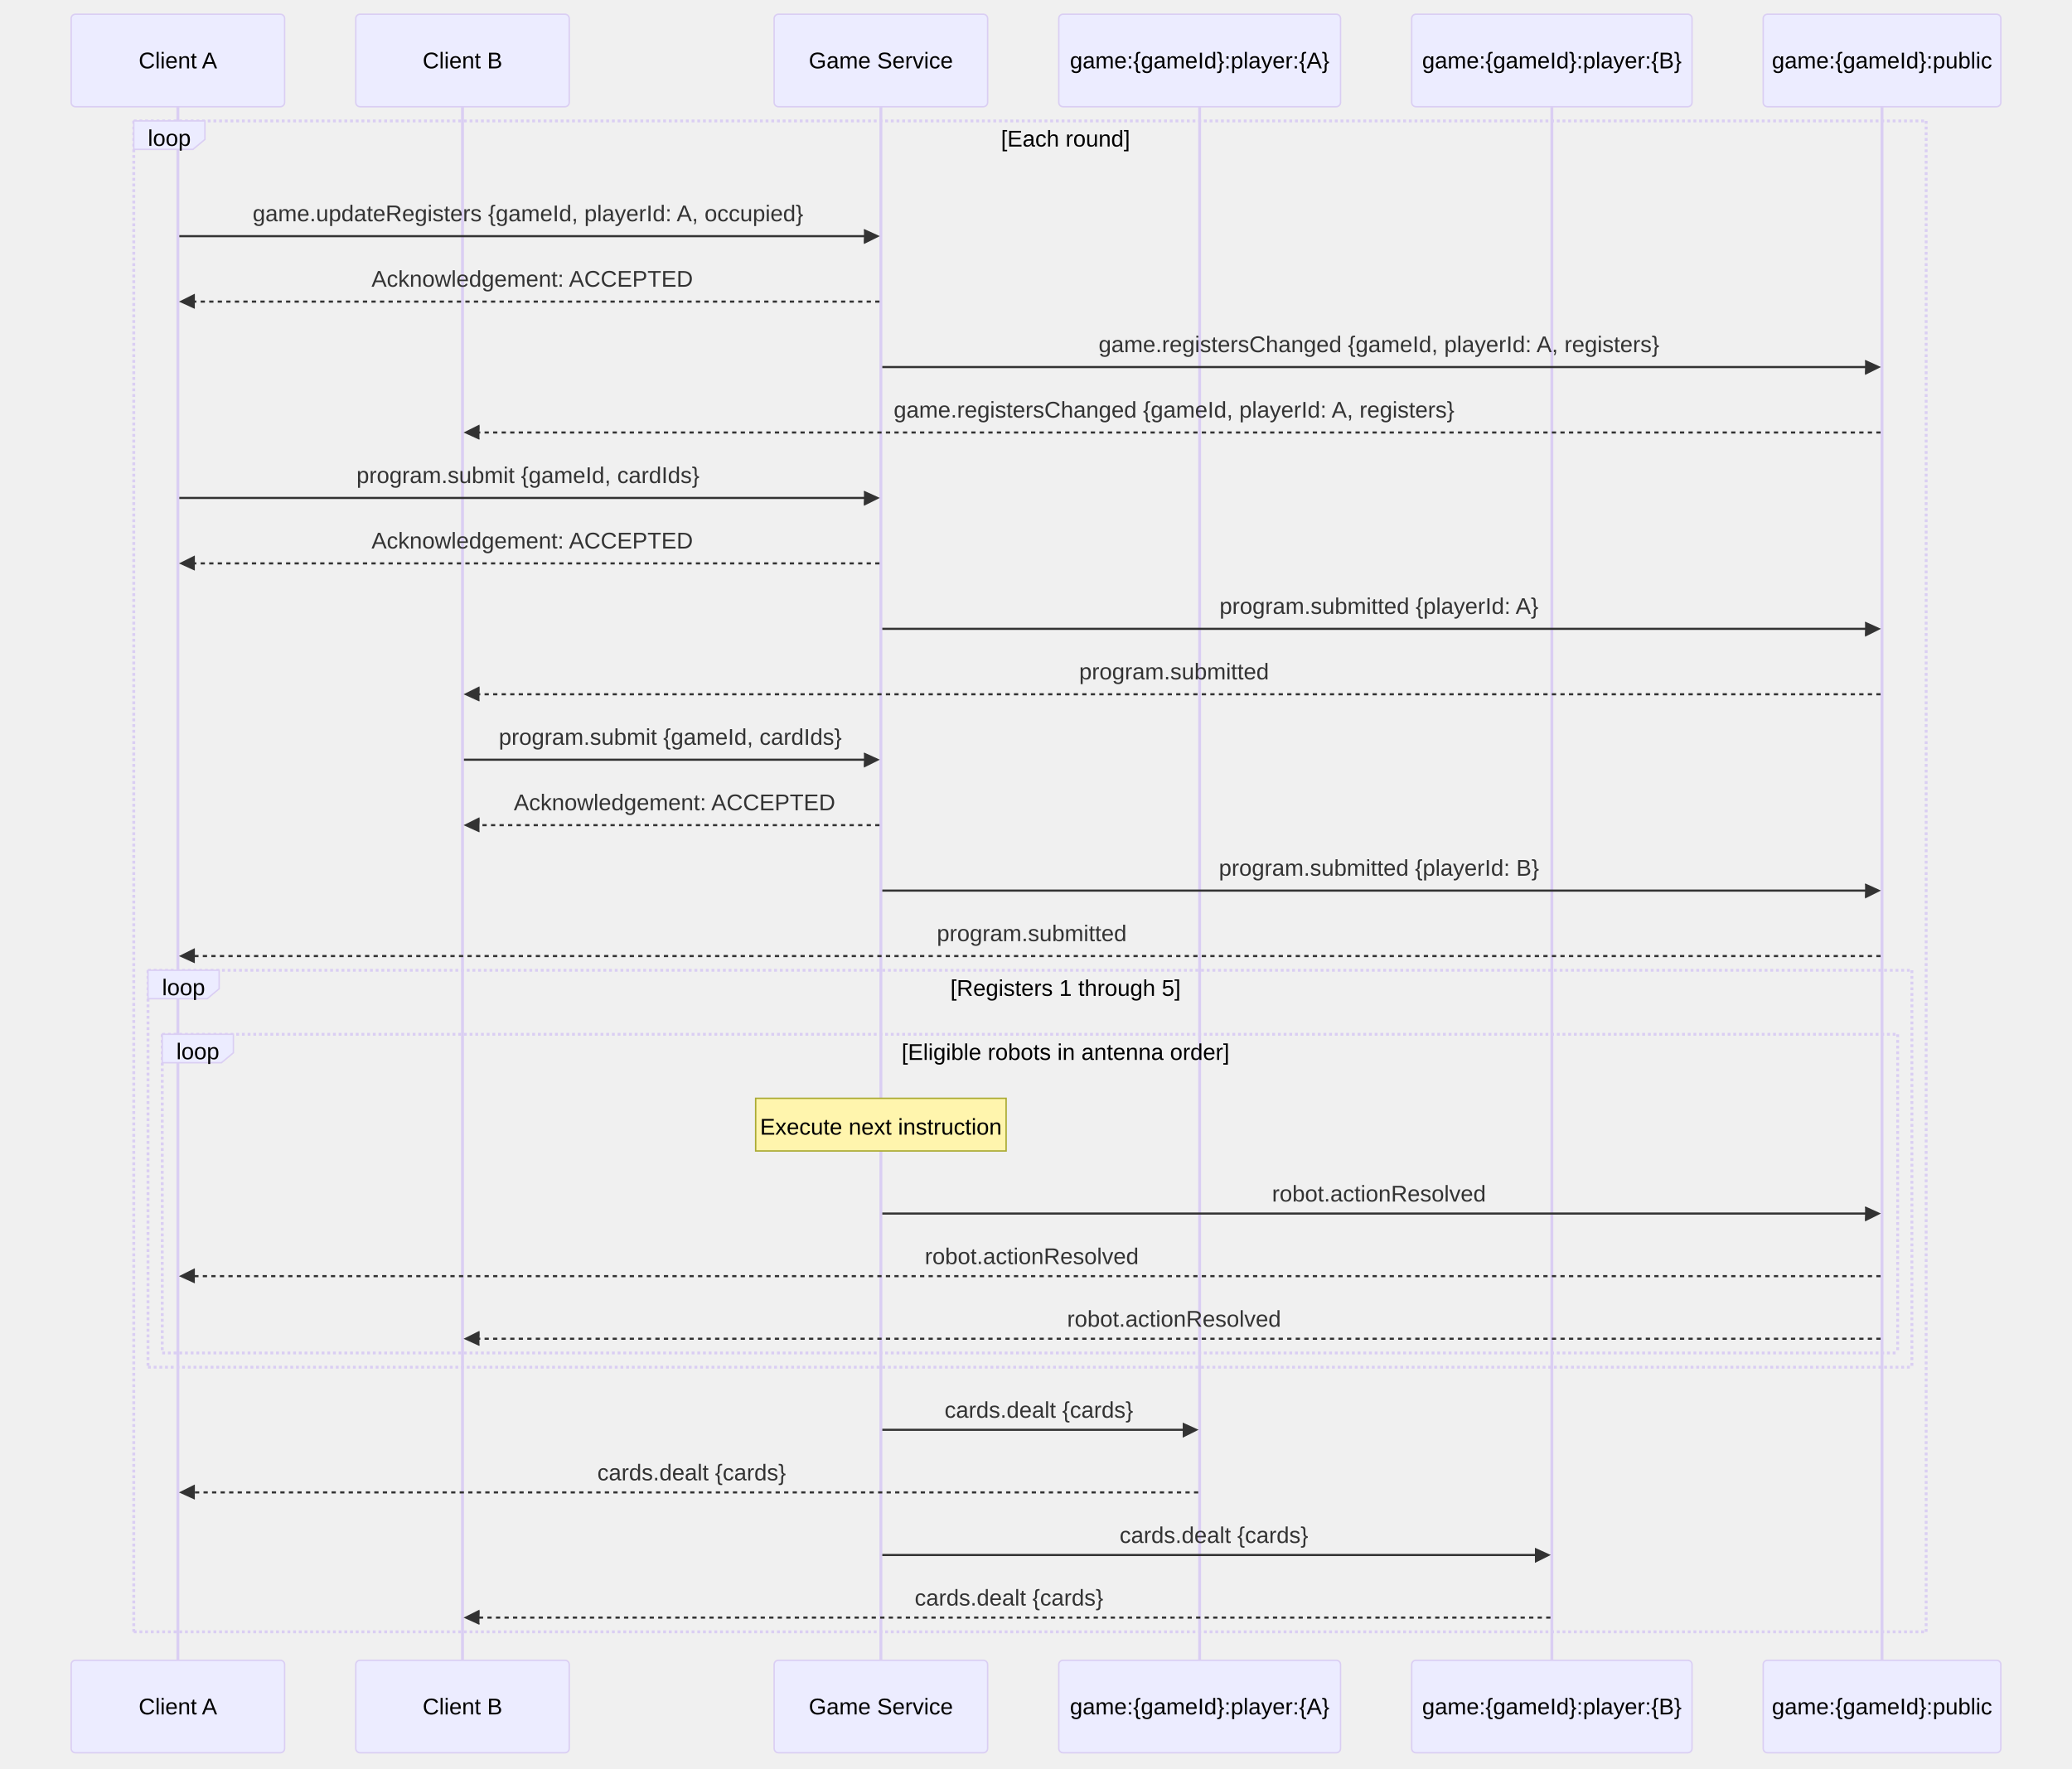
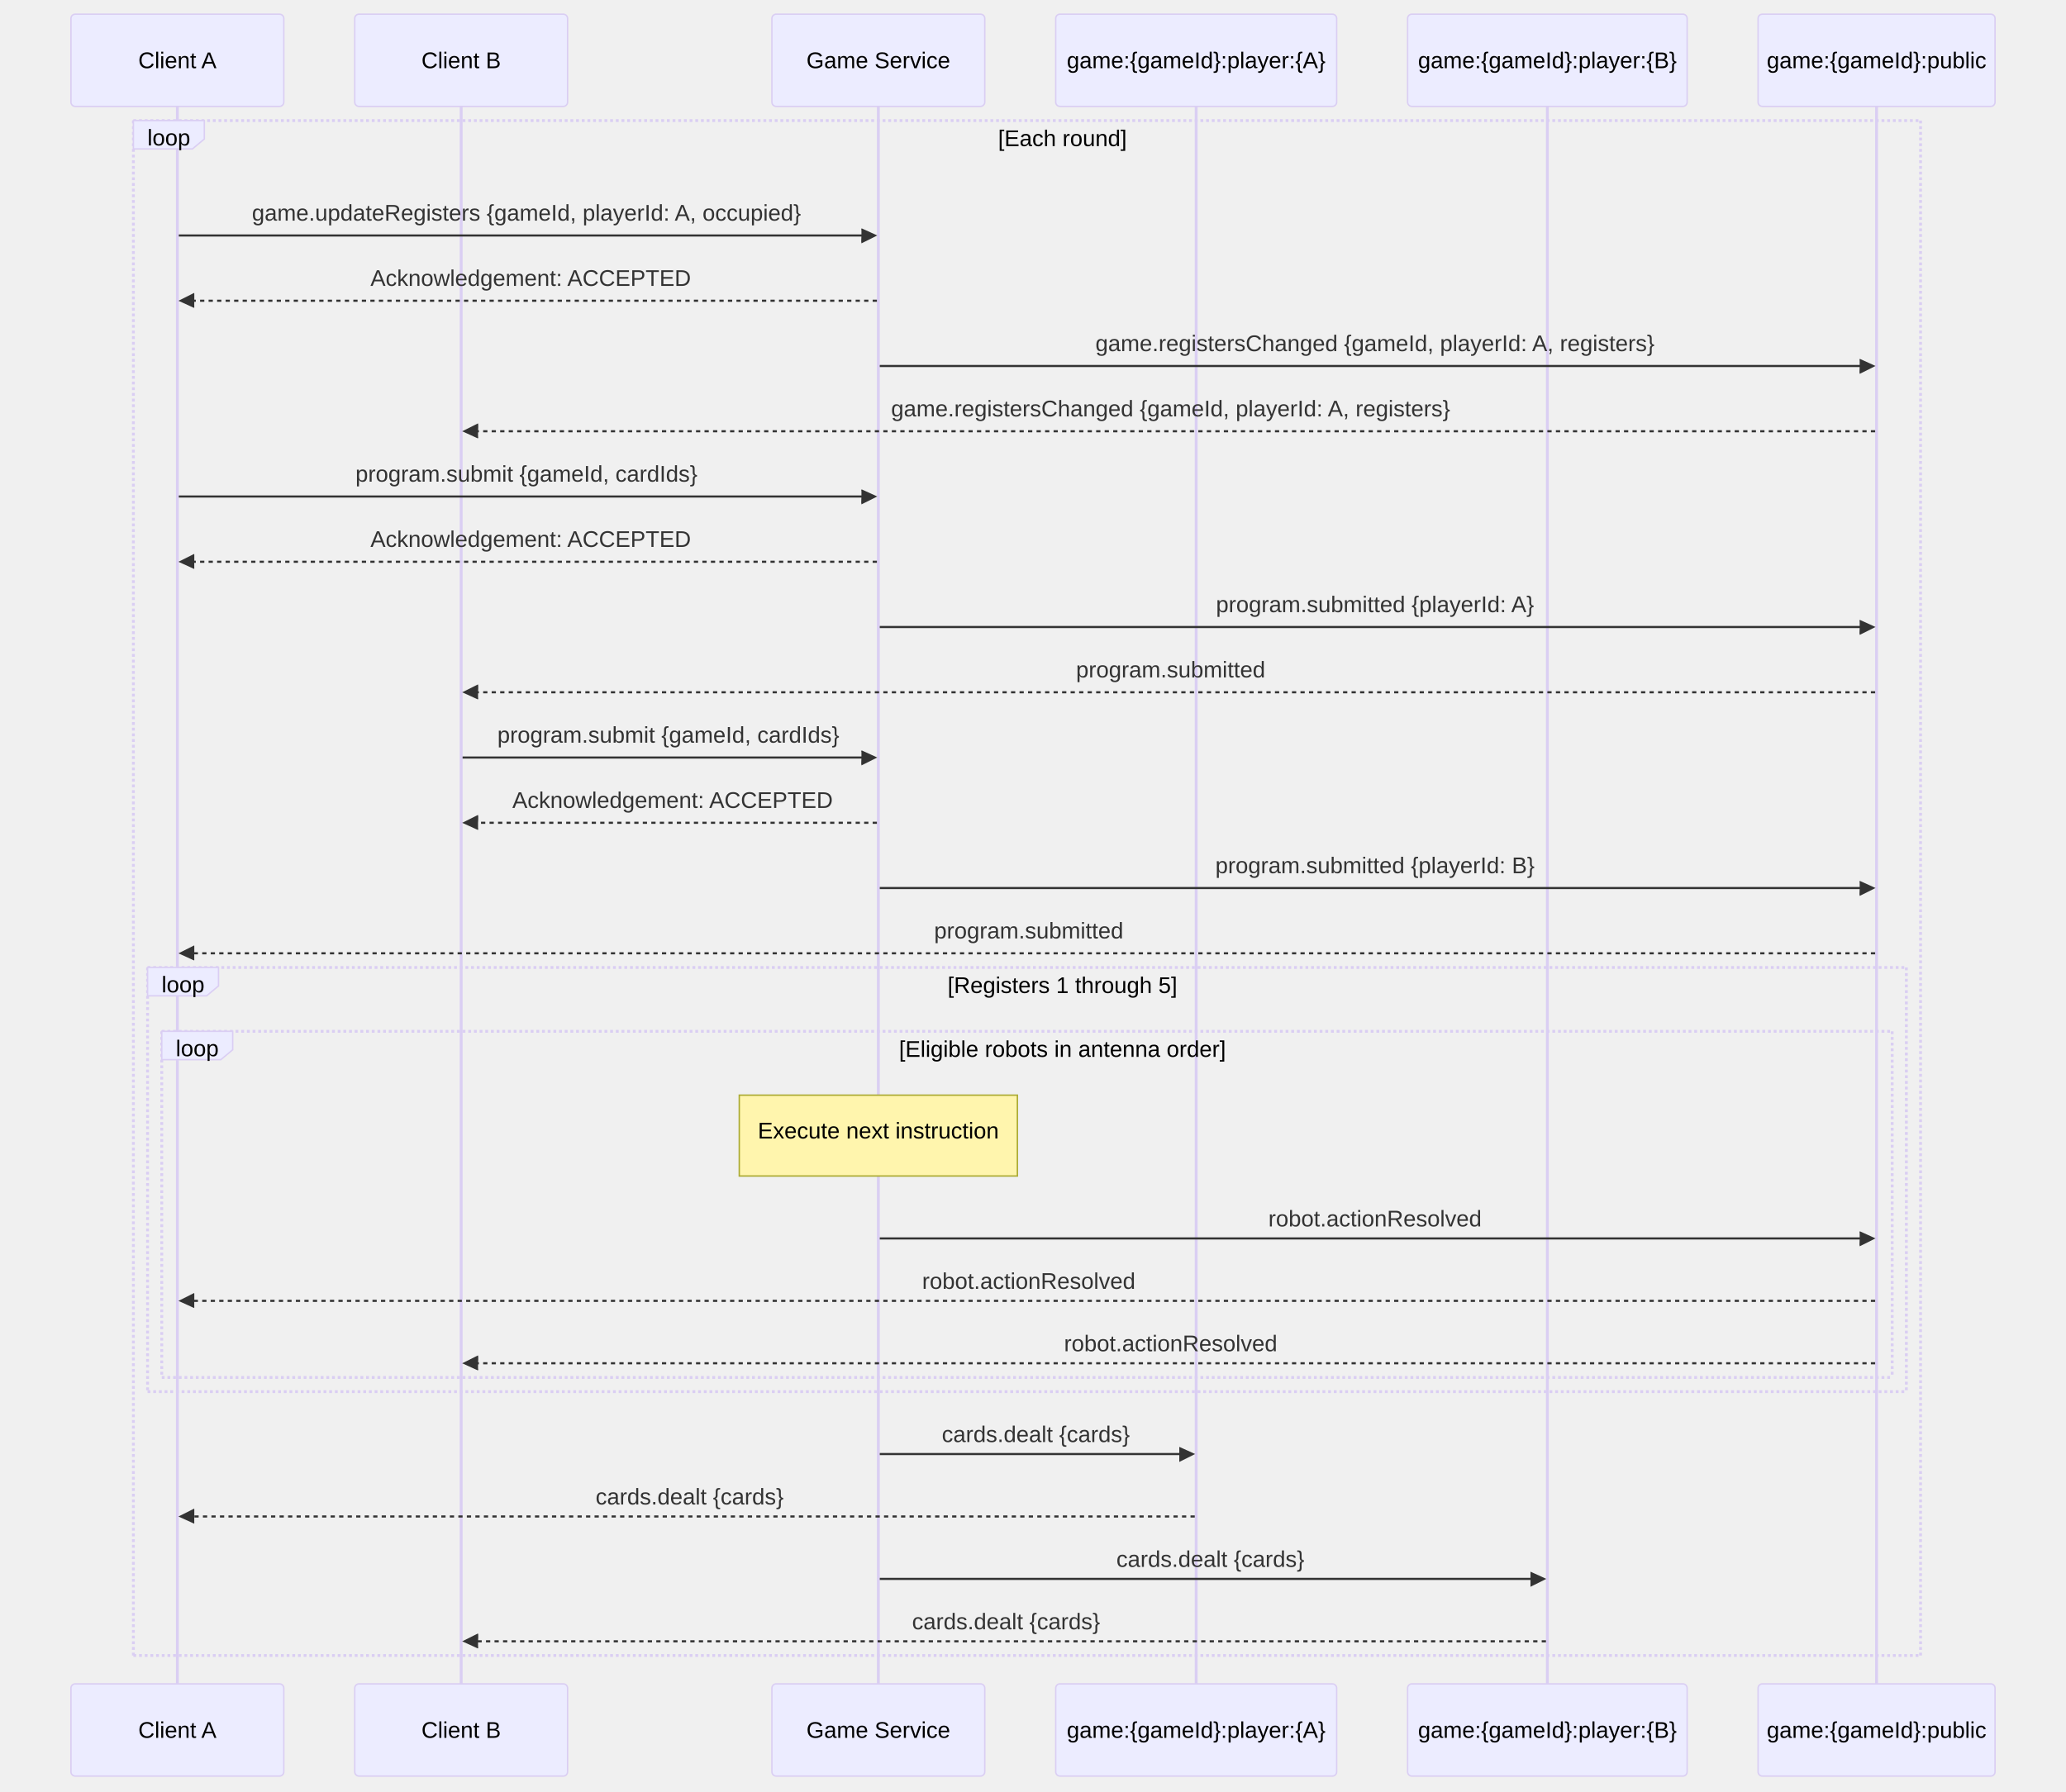
- <svg xmlns="http://www.w3.org/2000/svg" id="my-svg" width="100%" style="max-width: 1456px; background-color: white;" viewBox="-50 -10 1456 1243" role="graphics-document document" aria-roledescription="sequence">
-   <g>
-     <rect x="1189" y="1157" fill="#eaeaea" stroke="#666" width="167" height="65" name="Public" rx="3" ry="3" class="actor actor-bottom" />
-     <text x="1272.5" y="1189.5" dominant-baseline="central" alignment-baseline="central" class="actor actor-box" style="text-anchor: middle; font-size: 16px; font-weight: 400;">
+ <svg xmlns="http://www.w3.org/2000/svg" id="my-svg" width="100%" style="max-width: 1456px; background-color: white;" viewBox="-50 -10 1456 1263" role="graphics-document document" aria-roledescription="sequence">
+   <g>
+     <rect x="1189" y="1177" fill="#eaeaea" stroke="#666" width="167" height="65" name="Public" rx="3" ry="3" class="actor actor-bottom" />
+     <text x="1272.5" y="1209.5" dominant-baseline="central" alignment-baseline="central" class="actor actor-box" style="text-anchor: middle; font-size: 16px; font-weight: 400;">
      <tspan x="1272.5" dy="0">game:{gameId}:public</tspan>
    </text>
  </g>
  <g>
-     <rect x="942" y="1157" fill="#eaeaea" stroke="#666" width="197" height="65" name="PrivateB" rx="3" ry="3" class="actor actor-bottom" />
-     <text x="1040.5" y="1189.5" dominant-baseline="central" alignment-baseline="central" class="actor actor-box" style="text-anchor: middle; font-size: 16px; font-weight: 400;">
+     <rect x="942" y="1177" fill="#eaeaea" stroke="#666" width="197" height="65" name="PrivateB" rx="3" ry="3" class="actor actor-bottom" />
+     <text x="1040.5" y="1209.5" dominant-baseline="central" alignment-baseline="central" class="actor actor-box" style="text-anchor: middle; font-size: 16px; font-weight: 400;">
      <tspan x="1040.5" dy="0">game:{gameId}:player:{B}</tspan>
    </text>
  </g>
  <g>
-     <rect x="694" y="1157" fill="#eaeaea" stroke="#666" width="198" height="65" name="PrivateA" rx="3" ry="3" class="actor actor-bottom" />
-     <text x="793" y="1189.5" dominant-baseline="central" alignment-baseline="central" class="actor actor-box" style="text-anchor: middle; font-size: 16px; font-weight: 400;">
+     <rect x="694" y="1177" fill="#eaeaea" stroke="#666" width="198" height="65" name="PrivateA" rx="3" ry="3" class="actor actor-bottom" />
+     <text x="793" y="1209.5" dominant-baseline="central" alignment-baseline="central" class="actor actor-box" style="text-anchor: middle; font-size: 16px; font-weight: 400;">
      <tspan x="793" dy="0">game:{gameId}:player:{A}</tspan>
    </text>
  </g>
  <g>
-     <rect x="494" y="1157" fill="#eaeaea" stroke="#666" width="150" height="65" name="Server" rx="3" ry="3" class="actor actor-bottom" />
-     <text x="569" y="1189.5" dominant-baseline="central" alignment-baseline="central" class="actor actor-box" style="text-anchor: middle; font-size: 16px; font-weight: 400;">
+     <rect x="494" y="1177" fill="#eaeaea" stroke="#666" width="150" height="65" name="Server" rx="3" ry="3" class="actor actor-bottom" />
+     <text x="569" y="1209.5" dominant-baseline="central" alignment-baseline="central" class="actor actor-box" style="text-anchor: middle; font-size: 16px; font-weight: 400;">
      <tspan x="569" dy="0">Game Service</tspan>
    </text>
  </g>
  <g>
-     <rect x="200" y="1157" fill="#eaeaea" stroke="#666" width="150" height="65" name="B" rx="3" ry="3" class="actor actor-bottom" />
-     <text x="275" y="1189.5" dominant-baseline="central" alignment-baseline="central" class="actor actor-box" style="text-anchor: middle; font-size: 16px; font-weight: 400;">
+     <rect x="200" y="1177" fill="#eaeaea" stroke="#666" width="150" height="65" name="B" rx="3" ry="3" class="actor actor-bottom" />
+     <text x="275" y="1209.5" dominant-baseline="central" alignment-baseline="central" class="actor actor-box" style="text-anchor: middle; font-size: 16px; font-weight: 400;">
      <tspan x="275" dy="0">Client B</tspan>
    </text>
  </g>
  <g>
-     <rect x="0" y="1157" fill="#eaeaea" stroke="#666" width="150" height="65" name="A" rx="3" ry="3" class="actor actor-bottom" />
-     <text x="75" y="1189.5" dominant-baseline="central" alignment-baseline="central" class="actor actor-box" style="text-anchor: middle; font-size: 16px; font-weight: 400;">
+     <rect x="0" y="1177" fill="#eaeaea" stroke="#666" width="150" height="65" name="A" rx="3" ry="3" class="actor actor-bottom" />
+     <text x="75" y="1209.5" dominant-baseline="central" alignment-baseline="central" class="actor actor-box" style="text-anchor: middle; font-size: 16px; font-weight: 400;">
      <tspan x="75" dy="0">Client A</tspan>
    </text>
  </g>
  <g>
-     <line id="actor5" x1="1272.5" y1="65" x2="1272.5" y2="1157" class="actor-line 200" stroke-width="0.5px" stroke="#999" name="Public" />
+     <line id="actor5" x1="1272.5" y1="65" x2="1272.5" y2="1177" class="actor-line 200" stroke-width="0.5px" stroke="#999" name="Public" />
    <g id="root-5">
      <rect x="1189" y="0" fill="#eaeaea" stroke="#666" width="167" height="65" name="Public" rx="3" ry="3" class="actor actor-top" />
      <text x="1272.5" y="32.5" dominant-baseline="central" alignment-baseline="central" class="actor actor-box" style="text-anchor: middle; font-size: 16px; font-weight: 400;">
        <tspan x="1272.5" dy="0">game:{gameId}:public</tspan>
      </text>
    </g>
  </g>
  <g>
-     <line id="actor4" x1="1040.5" y1="65" x2="1040.5" y2="1157" class="actor-line 200" stroke-width="0.5px" stroke="#999" name="PrivateB" />
+     <line id="actor4" x1="1040.5" y1="65" x2="1040.5" y2="1177" class="actor-line 200" stroke-width="0.5px" stroke="#999" name="PrivateB" />
    <g id="root-4">
      <rect x="942" y="0" fill="#eaeaea" stroke="#666" width="197" height="65" name="PrivateB" rx="3" ry="3" class="actor actor-top" />
      <text x="1040.5" y="32.5" dominant-baseline="central" alignment-baseline="central" class="actor actor-box" style="text-anchor: middle; font-size: 16px; font-weight: 400;">
        <tspan x="1040.5" dy="0">game:{gameId}:player:{B}</tspan>
      </text>
    </g>
  </g>
  <g>
-     <line id="actor3" x1="793" y1="65" x2="793" y2="1157" class="actor-line 200" stroke-width="0.5px" stroke="#999" name="PrivateA" />
+     <line id="actor3" x1="793" y1="65" x2="793" y2="1177" class="actor-line 200" stroke-width="0.5px" stroke="#999" name="PrivateA" />
    <g id="root-3">
      <rect x="694" y="0" fill="#eaeaea" stroke="#666" width="198" height="65" name="PrivateA" rx="3" ry="3" class="actor actor-top" />
      <text x="793" y="32.5" dominant-baseline="central" alignment-baseline="central" class="actor actor-box" style="text-anchor: middle; font-size: 16px; font-weight: 400;">
        <tspan x="793" dy="0">game:{gameId}:player:{A}</tspan>
      </text>
    </g>
  </g>
  <g>
-     <line id="actor2" x1="569" y1="65" x2="569" y2="1157" class="actor-line 200" stroke-width="0.5px" stroke="#999" name="Server" />
+     <line id="actor2" x1="569" y1="65" x2="569" y2="1177" class="actor-line 200" stroke-width="0.5px" stroke="#999" name="Server" />
    <g id="root-2">
      <rect x="494" y="0" fill="#eaeaea" stroke="#666" width="150" height="65" name="Server" rx="3" ry="3" class="actor actor-top" />
      <text x="569" y="32.5" dominant-baseline="central" alignment-baseline="central" class="actor actor-box" style="text-anchor: middle; font-size: 16px; font-weight: 400;">
        <tspan x="569" dy="0">Game Service</tspan>
      </text>
    </g>
  </g>
  <g>
-     <line id="actor1" x1="275" y1="65" x2="275" y2="1157" class="actor-line 200" stroke-width="0.5px" stroke="#999" name="B" />
+     <line id="actor1" x1="275" y1="65" x2="275" y2="1177" class="actor-line 200" stroke-width="0.5px" stroke="#999" name="B" />
    <g id="root-1">
      <rect x="200" y="0" fill="#eaeaea" stroke="#666" width="150" height="65" name="B" rx="3" ry="3" class="actor actor-top" />
      <text x="275" y="32.5" dominant-baseline="central" alignment-baseline="central" class="actor actor-box" style="text-anchor: middle; font-size: 16px; font-weight: 400;">
        <tspan x="275" dy="0">Client B</tspan>
      </text>
    </g>
  </g>
  <g>
-     <line id="actor0" x1="75" y1="65" x2="75" y2="1157" class="actor-line 200" stroke-width="0.5px" stroke="#999" name="A" />
+     <line id="actor0" x1="75" y1="65" x2="75" y2="1177" class="actor-line 200" stroke-width="0.5px" stroke="#999" name="A" />
    <g id="root-0">
      <rect x="0" y="0" fill="#eaeaea" stroke="#666" width="150" height="65" name="A" rx="3" ry="3" class="actor actor-top" />
      <text x="75" y="32.5" dominant-baseline="central" alignment-baseline="central" class="actor actor-box" style="text-anchor: middle; font-size: 16px; font-weight: 400;">
        <tspan x="75" dy="0">Client A</tspan>
      </text>
    </g>
  </g>
  <style>#my-svg{font-family:"trebuchet ms",verdana,arial,sans-serif;font-size:16px;fill:#333;}@keyframes edge-animation-frame{from{stroke-dashoffset:0;}}@keyframes dash{to{stroke-dashoffset:0;}}#my-svg .edge-animation-slow{stroke-dasharray:9,5!important;stroke-dashoffset:900;animation:dash 50s linear infinite;stroke-linecap:round;}#my-svg .edge-animation-fast{stroke-dasharray:9,5!important;stroke-dashoffset:900;animation:dash 20s linear infinite;stroke-linecap:round;}#my-svg .error-icon{fill:#552222;}#my-svg .error-text{fill:#552222;stroke:#552222;}#my-svg .edge-thickness-normal{stroke-width:1px;}#my-svg .edge-thickness-thick{stroke-width:3.5px;}#my-svg .edge-pattern-solid{stroke-dasharray:0;}#my-svg .edge-thickness-invisible{stroke-width:0;fill:none;}#my-svg .edge-pattern-dashed{stroke-dasharray:3;}#my-svg .edge-pattern-dotted{stroke-dasharray:2;}#my-svg .marker{fill:#333333;stroke:#333333;}#my-svg .marker.cross{stroke:#333333;}#my-svg svg{font-family:"trebuchet ms",verdana,arial,sans-serif;font-size:16px;}#my-svg p{margin:0;}#my-svg .actor{stroke:hsl(259.626, 59.777%, 87.902%);fill:#ECECFF;}#my-svg text.actor&gt;tspan{fill:black;stroke:none;}#my-svg .actor-line{stroke:hsl(259.626, 59.777%, 87.902%);}#my-svg .innerArc{stroke-width:1.5;stroke-dasharray:none;}#my-svg .messageLine0{stroke-width:1.5;stroke-dasharray:none;stroke:#333;}#my-svg .messageLine1{stroke-width:1.5;stroke-dasharray:2,2;stroke:#333;}#my-svg #arrowhead path{fill:#333;stroke:#333;}#my-svg .sequenceNumber{fill:white;}#my-svg #sequencenumber{fill:#333;}#my-svg #crosshead path{fill:#333;stroke:#333;}#my-svg .messageText{fill:#333;stroke:none;}#my-svg .labelBox{stroke:hsl(259.626, 59.777%, 87.902%);fill:#ECECFF;}#my-svg .labelText,#my-svg .labelText&gt;tspan{fill:black;stroke:none;}#my-svg .loopText,#my-svg .loopText&gt;tspan{fill:black;stroke:none;}#my-svg .loopLine{stroke-width:2px;stroke-dasharray:2,2;stroke:hsl(259.626, 59.777%, 87.902%);fill:hsl(259.626, 59.777%, 87.902%);}#my-svg .note{stroke:#aaaa33;fill:#fff5ad;}#my-svg .noteText,#my-svg .noteText&gt;tspan{fill:black;stroke:none;}#my-svg .activation0{fill:#f4f4f4;stroke:#666;}#my-svg .activation1{fill:#f4f4f4;stroke:#666;}#my-svg .activation2{fill:#f4f4f4;stroke:#666;}#my-svg .actorPopupMenu{position:absolute;}#my-svg .actorPopupMenuPanel{position:absolute;fill:#ECECFF;box-shadow:0px 8px 16px 0px rgba(0,0,0,0.2);filter:drop-shadow(3px 5px 2px rgb(0 0 0 / 0.4));}#my-svg .actor-man line{stroke:hsl(259.626, 59.777%, 87.902%);fill:#ECECFF;}#my-svg .actor-man circle,#my-svg line{stroke:hsl(259.626, 59.777%, 87.902%);fill:#ECECFF;stroke-width:2px;}#my-svg :root{--mermaid-font-family:"trebuchet ms",verdana,arial,sans-serif;}</style>
  <g />
  <defs>
    <symbol id="computer" width="24" height="24">
      <path transform="scale(.5)" d="M2 2v13h20v-13h-20zm18 11h-16v-9h16v9zm-10.228 6l.466-1h3.524l.467 1h-4.457zm14.228 3h-24l2-6h2.104l-1.33 4h18.45l-1.297-4h2.073l2 6zm-5-10h-14v-7h14v7z" />
    </symbol>
  </defs>
  <defs>
    <symbol id="database" fill-rule="evenodd" clip-rule="evenodd">
      <path transform="scale(.5)" d="M12.258.001l.256.004.255.005.253.008.251.01.249.012.247.015.246.016.242.019.241.02.239.023.236.024.233.027.231.028.229.031.225.032.223.034.22.036.217.038.214.04.211.041.208.043.205.045.201.046.198.048.194.05.191.051.187.053.183.054.18.056.175.057.172.059.168.06.163.061.16.063.155.064.15.066.074.033.073.033.071.034.07.034.069.035.068.035.067.035.066.035.064.036.064.036.062.036.06.036.06.037.058.037.058.037.055.038.055.038.053.038.052.038.051.039.05.039.048.039.047.039.045.04.044.04.043.04.041.04.04.041.039.041.037.041.036.041.034.041.033.042.032.042.03.042.029.042.027.042.026.043.024.043.023.043.021.043.02.043.018.044.017.043.015.044.013.044.012.044.011.045.009.044.007.045.006.045.004.045.002.045.001.045v17l-.001.045-.002.045-.004.045-.006.045-.007.045-.009.044-.011.045-.012.044-.013.044-.015.044-.017.043-.018.044-.02.043-.021.043-.023.043-.024.043-.026.043-.027.042-.029.042-.03.042-.032.042-.033.042-.034.041-.036.041-.037.041-.039.041-.04.041-.041.04-.043.04-.044.04-.045.04-.047.039-.048.039-.05.039-.051.039-.052.038-.053.038-.055.038-.055.038-.058.037-.058.037-.06.037-.06.036-.062.036-.064.036-.064.036-.066.035-.067.035-.068.035-.069.035-.07.034-.071.034-.073.033-.074.033-.15.066-.155.064-.16.063-.163.061-.168.06-.172.059-.175.057-.18.056-.183.054-.187.053-.191.051-.194.05-.198.048-.201.046-.205.045-.208.043-.211.041-.214.04-.217.038-.22.036-.223.034-.225.032-.229.031-.231.028-.233.027-.236.024-.239.023-.241.02-.242.019-.246.016-.247.015-.249.012-.251.01-.253.008-.255.005-.256.004-.258.001-.258-.001-.256-.004-.255-.005-.253-.008-.251-.01-.249-.012-.247-.015-.245-.016-.243-.019-.241-.02-.238-.023-.236-.024-.234-.027-.231-.028-.228-.031-.226-.032-.223-.034-.22-.036-.217-.038-.214-.04-.211-.041-.208-.043-.204-.045-.201-.046-.198-.048-.195-.05-.19-.051-.187-.053-.184-.054-.179-.056-.176-.057-.172-.059-.167-.06-.164-.061-.159-.063-.155-.064-.151-.066-.074-.033-.072-.033-.072-.034-.07-.034-.069-.035-.068-.035-.067-.035-.066-.035-.064-.036-.063-.036-.062-.036-.061-.036-.06-.037-.058-.037-.057-.037-.056-.038-.055-.038-.053-.038-.052-.038-.051-.039-.049-.039-.049-.039-.046-.039-.046-.04-.044-.04-.043-.04-.041-.04-.04-.041-.039-.041-.037-.041-.036-.041-.034-.041-.033-.042-.032-.042-.03-.042-.029-.042-.027-.042-.026-.043-.024-.043-.023-.043-.021-.043-.02-.043-.018-.044-.017-.043-.015-.044-.013-.044-.012-.044-.011-.045-.009-.044-.007-.045-.006-.045-.004-.045-.002-.045-.001-.045v-17l.001-.045.002-.045.004-.045.006-.045.007-.045.009-.044.011-.045.012-.044.013-.044.015-.044.017-.043.018-.044.02-.043.021-.043.023-.043.024-.043.026-.043.027-.042.029-.042.03-.042.032-.042.033-.042.034-.041.036-.041.037-.041.039-.041.04-.041.041-.04.043-.04.044-.04.046-.04.046-.039.049-.039.049-.039.051-.039.052-.038.053-.038.055-.038.056-.038.057-.037.058-.037.06-.037.061-.036.062-.036.063-.036.064-.036.066-.035.067-.035.068-.035.069-.035.07-.034.072-.034.072-.033.074-.033.151-.066.155-.064.159-.063.164-.061.167-.06.172-.059.176-.057.179-.056.184-.054.187-.053.19-.051.195-.05.198-.048.201-.046.204-.045.208-.043.211-.041.214-.04.217-.038.22-.036.223-.034.226-.032.228-.031.231-.028.234-.027.236-.024.238-.023.241-.02.243-.019.245-.016.247-.015.249-.012.251-.01.253-.008.255-.005.256-.004.258-.001.258.001zm-9.258 20.499v.01l.001.021.003.021.004.022.005.021.006.022.007.022.009.023.01.022.011.023.012.023.013.023.015.023.016.024.017.023.018.024.019.024.021.024.022.025.023.024.024.025.052.049.056.05.061.051.066.051.07.051.075.051.079.052.084.052.088.052.092.052.097.052.102.051.105.052.11.052.114.051.119.051.123.051.127.05.131.05.135.05.139.048.144.049.147.047.152.047.155.047.16.045.163.045.167.043.171.043.176.041.178.041.183.039.187.039.19.037.194.035.197.035.202.033.204.031.209.03.212.029.216.027.219.025.222.024.226.021.23.02.233.018.236.016.24.015.243.012.246.01.249.008.253.005.256.004.259.001.26-.001.257-.004.254-.005.25-.008.247-.011.244-.012.241-.014.237-.016.233-.018.231-.021.226-.021.224-.024.22-.026.216-.027.212-.028.21-.031.205-.031.202-.034.198-.034.194-.036.191-.037.187-.039.183-.04.179-.04.175-.042.172-.043.168-.044.163-.045.16-.046.155-.046.152-.047.148-.048.143-.049.139-.049.136-.05.131-.05.126-.05.123-.051.118-.052.114-.051.11-.052.106-.052.101-.052.096-.052.092-.052.088-.053.083-.051.079-.052.074-.052.07-.051.065-.051.06-.051.056-.05.051-.05.023-.024.023-.025.021-.024.02-.024.019-.024.018-.024.017-.024.015-.023.014-.024.013-.023.012-.023.01-.023.01-.022.008-.022.006-.022.006-.022.004-.022.004-.021.001-.021.001-.021v-4.127l-.077.055-.08.053-.083.054-.085.053-.087.052-.09.052-.093.051-.095.05-.097.05-.1.049-.102.049-.105.048-.106.047-.109.047-.111.046-.114.045-.115.045-.118.044-.12.043-.122.042-.124.042-.126.041-.128.04-.13.04-.132.038-.134.038-.135.037-.138.037-.139.035-.142.035-.143.034-.144.033-.147.032-.148.031-.15.03-.151.03-.153.029-.154.027-.156.027-.158.026-.159.025-.161.024-.162.023-.163.022-.165.021-.166.02-.167.019-.169.018-.169.017-.171.016-.173.015-.173.014-.175.013-.175.012-.177.011-.178.01-.179.008-.179.008-.181.006-.182.005-.182.004-.184.003-.184.002h-.37l-.184-.002-.184-.003-.182-.004-.182-.005-.181-.006-.179-.008-.179-.008-.178-.01-.176-.011-.176-.012-.175-.013-.173-.014-.172-.015-.171-.016-.17-.017-.169-.018-.167-.019-.166-.02-.165-.021-.163-.022-.162-.023-.161-.024-.159-.025-.157-.026-.156-.027-.155-.027-.153-.029-.151-.03-.15-.03-.148-.031-.146-.032-.145-.033-.143-.034-.141-.035-.14-.035-.137-.037-.136-.037-.134-.038-.132-.038-.13-.04-.128-.04-.126-.041-.124-.042-.122-.042-.12-.044-.117-.043-.116-.045-.113-.045-.112-.046-.109-.047-.106-.047-.105-.048-.102-.049-.1-.049-.097-.05-.095-.05-.093-.052-.09-.051-.087-.052-.085-.053-.083-.054-.08-.054-.077-.054v4.127zm0-5.654v.011l.001.021.003.021.004.021.005.022.006.022.007.022.009.022.01.022.011.023.012.023.013.023.015.024.016.023.017.024.018.024.019.024.021.024.022.024.023.025.024.024.052.05.056.05.061.05.066.051.07.051.075.052.079.051.084.052.088.052.092.052.097.052.102.052.105.052.11.051.114.051.119.052.123.05.127.051.131.05.135.049.139.049.144.048.147.048.152.047.155.046.16.045.163.045.167.044.171.042.176.042.178.04.183.04.187.038.19.037.194.036.197.034.202.033.204.032.209.03.212.028.216.027.219.025.222.024.226.022.23.02.233.018.236.016.24.014.243.012.246.01.249.008.253.006.256.003.259.001.26-.001.257-.003.254-.006.25-.008.247-.01.244-.012.241-.015.237-.016.233-.018.231-.02.226-.022.224-.024.22-.025.216-.027.212-.029.21-.03.205-.032.202-.033.198-.035.194-.036.191-.037.187-.039.183-.039.179-.041.175-.042.172-.043.168-.044.163-.045.16-.045.155-.047.152-.047.148-.048.143-.048.139-.05.136-.049.131-.05.126-.051.123-.051.118-.051.114-.052.11-.052.106-.052.101-.052.096-.052.092-.052.088-.052.083-.052.079-.052.074-.051.07-.052.065-.051.06-.05.056-.051.051-.049.023-.025.023-.024.021-.025.02-.024.019-.024.018-.024.017-.024.015-.023.014-.023.013-.024.012-.022.01-.023.01-.023.008-.022.006-.022.006-.022.004-.021.004-.022.001-.021.001-.021v-4.139l-.077.054-.08.054-.083.054-.085.052-.087.053-.09.051-.093.051-.095.051-.097.05-.1.049-.102.049-.105.048-.106.047-.109.047-.111.046-.114.045-.115.044-.118.044-.12.044-.122.042-.124.042-.126.041-.128.04-.13.039-.132.039-.134.038-.135.037-.138.036-.139.036-.142.035-.143.033-.144.033-.147.033-.148.031-.15.03-.151.03-.153.028-.154.028-.156.027-.158.026-.159.025-.161.024-.162.023-.163.022-.165.021-.166.02-.167.019-.169.018-.169.017-.171.016-.173.015-.173.014-.175.013-.175.012-.177.011-.178.009-.179.009-.179.007-.181.007-.182.005-.182.004-.184.003-.184.002h-.37l-.184-.002-.184-.003-.182-.004-.182-.005-.181-.007-.179-.007-.179-.009-.178-.009-.176-.011-.176-.012-.175-.013-.173-.014-.172-.015-.171-.016-.17-.017-.169-.018-.167-.019-.166-.02-.165-.021-.163-.022-.162-.023-.161-.024-.159-.025-.157-.026-.156-.027-.155-.028-.153-.028-.151-.03-.15-.03-.148-.031-.146-.033-.145-.033-.143-.033-.141-.035-.14-.036-.137-.036-.136-.037-.134-.038-.132-.039-.13-.039-.128-.04-.126-.041-.124-.042-.122-.043-.12-.043-.117-.044-.116-.044-.113-.046-.112-.046-.109-.046-.106-.047-.105-.048-.102-.049-.1-.049-.097-.05-.095-.051-.093-.051-.09-.051-.087-.053-.085-.052-.083-.054-.08-.054-.077-.054v4.139zm0-5.666v.011l.001.02.003.022.004.021.005.022.006.021.007.022.009.023.01.022.011.023.012.023.013.023.015.023.016.024.017.024.018.023.019.024.021.025.022.024.023.024.024.025.052.05.056.05.061.05.066.051.07.051.075.052.079.051.084.052.088.052.092.052.097.052.102.052.105.051.11.052.114.051.119.051.123.051.127.05.131.05.135.05.139.049.144.048.147.048.152.047.155.046.16.045.163.045.167.043.171.043.176.042.178.04.183.04.187.038.19.037.194.036.197.034.202.033.204.032.209.03.212.028.216.027.219.025.222.024.226.021.23.02.233.018.236.017.24.014.243.012.246.01.249.008.253.006.256.003.259.001.26-.001.257-.003.254-.006.25-.008.247-.01.244-.013.241-.014.237-.016.233-.018.231-.02.226-.022.224-.024.22-.025.216-.027.212-.029.21-.03.205-.032.202-.033.198-.035.194-.036.191-.037.187-.039.183-.039.179-.041.175-.042.172-.043.168-.044.163-.045.16-.045.155-.047.152-.047.148-.048.143-.049.139-.049.136-.049.131-.051.126-.05.123-.051.118-.052.114-.051.11-.052.106-.052.101-.052.096-.052.092-.052.088-.052.083-.052.079-.052.074-.052.07-.051.065-.051.06-.051.056-.05.051-.049.023-.025.023-.025.021-.024.02-.024.019-.024.018-.024.017-.024.015-.023.014-.024.013-.023.012-.023.01-.022.01-.023.008-.022.006-.022.006-.022.004-.022.004-.021.001-.021.001-.021v-4.153l-.077.054-.08.054-.083.053-.085.053-.087.053-.09.051-.093.051-.095.051-.097.05-.1.049-.102.048-.105.048-.106.048-.109.046-.111.046-.114.046-.115.044-.118.044-.12.043-.122.043-.124.042-.126.041-.128.04-.13.039-.132.039-.134.038-.135.037-.138.036-.139.036-.142.034-.143.034-.144.033-.147.032-.148.032-.15.03-.151.03-.153.028-.154.028-.156.027-.158.026-.159.024-.161.024-.162.023-.163.023-.165.021-.166.02-.167.019-.169.018-.169.017-.171.016-.173.015-.173.014-.175.013-.175.012-.177.01-.178.01-.179.009-.179.007-.181.006-.182.006-.182.004-.184.003-.184.001-.185.001-.185-.001-.184-.001-.184-.003-.182-.004-.182-.006-.181-.006-.179-.007-.179-.009-.178-.01-.176-.01-.176-.012-.175-.013-.173-.014-.172-.015-.171-.016-.17-.017-.169-.018-.167-.019-.166-.02-.165-.021-.163-.023-.162-.023-.161-.024-.159-.024-.157-.026-.156-.027-.155-.028-.153-.028-.151-.03-.15-.03-.148-.032-.146-.032-.145-.033-.143-.034-.141-.034-.14-.036-.137-.036-.136-.037-.134-.038-.132-.039-.13-.039-.128-.041-.126-.041-.124-.041-.122-.043-.12-.043-.117-.044-.116-.044-.113-.046-.112-.046-.109-.046-.106-.048-.105-.048-.102-.048-.1-.05-.097-.049-.095-.051-.093-.051-.09-.052-.087-.052-.085-.053-.083-.053-.08-.054-.077-.054v4.153zm8.74-8.179l-.257.004-.254.005-.25.008-.247.011-.244.012-.241.014-.237.016-.233.018-.231.021-.226.022-.224.023-.22.026-.216.027-.212.028-.21.031-.205.032-.202.033-.198.034-.194.036-.191.038-.187.038-.183.04-.179.041-.175.042-.172.043-.168.043-.163.045-.16.046-.155.046-.152.048-.148.048-.143.048-.139.049-.136.05-.131.05-.126.051-.123.051-.118.051-.114.052-.11.052-.106.052-.101.052-.096.052-.092.052-.088.052-.083.052-.079.052-.074.051-.07.052-.065.051-.06.05-.056.05-.051.05-.023.025-.023.024-.021.024-.02.025-.019.024-.018.024-.017.023-.015.024-.014.023-.013.023-.012.023-.01.023-.01.022-.008.022-.006.023-.006.021-.004.022-.004.021-.001.021-.001.021.001.021.001.021.004.021.004.022.006.021.006.023.008.022.01.022.01.023.012.023.013.023.014.023.015.024.017.023.018.024.019.024.02.025.021.024.023.024.023.025.051.05.056.05.06.05.065.051.07.052.074.051.079.052.083.052.088.052.092.052.096.052.101.052.106.052.11.052.114.052.118.051.123.051.126.051.131.05.136.05.139.049.143.048.148.048.152.048.155.046.16.046.163.045.168.043.172.043.175.042.179.041.183.04.187.038.191.038.194.036.198.034.202.033.205.032.21.031.212.028.216.027.22.026.224.023.226.022.231.021.233.018.237.016.241.014.244.012.247.011.25.008.254.005.257.004.26.001.26-.001.257-.004.254-.005.25-.008.247-.011.244-.012.241-.014.237-.016.233-.018.231-.021.226-.022.224-.023.22-.026.216-.027.212-.028.21-.031.205-.032.202-.033.198-.034.194-.036.191-.038.187-.038.183-.04.179-.041.175-.042.172-.043.168-.043.163-.045.16-.046.155-.046.152-.048.148-.048.143-.048.139-.049.136-.05.131-.05.126-.051.123-.051.118-.051.114-.052.11-.052.106-.052.101-.052.096-.052.092-.052.088-.052.083-.052.079-.052.074-.051.07-.052.065-.051.06-.05.056-.05.051-.05.023-.025.023-.024.021-.024.02-.025.019-.024.018-.024.017-.023.015-.024.014-.023.013-.023.012-.023.01-.023.01-.022.008-.022.006-.023.006-.021.004-.022.004-.021.001-.021.001-.021-.001-.021-.001-.021-.004-.021-.004-.022-.006-.021-.006-.023-.008-.022-.01-.022-.01-.023-.012-.023-.013-.023-.014-.023-.015-.024-.017-.023-.018-.024-.019-.024-.02-.025-.021-.024-.023-.024-.023-.025-.051-.05-.056-.05-.06-.05-.065-.051-.07-.052-.074-.051-.079-.052-.083-.052-.088-.052-.092-.052-.096-.052-.101-.052-.106-.052-.11-.052-.114-.052-.118-.051-.123-.051-.126-.051-.131-.05-.136-.05-.139-.049-.143-.048-.148-.048-.152-.048-.155-.046-.16-.046-.163-.045-.168-.043-.172-.043-.175-.042-.179-.041-.183-.04-.187-.038-.191-.038-.194-.036-.198-.034-.202-.033-.205-.032-.21-.031-.212-.028-.216-.027-.22-.026-.224-.023-.226-.022-.231-.021-.233-.018-.237-.016-.241-.014-.244-.012-.247-.011-.25-.008-.254-.005-.257-.004-.26-.001-.26.001z" />
    </symbol>
  </defs>
  <defs>
    <symbol id="clock" width="24" height="24">
      <path transform="scale(.5)" d="M12 2c5.514 0 10 4.486 10 10s-4.486 10-10 10-10-4.486-10-10 4.486-10 10-10zm0-2c-6.627 0-12 5.373-12 12s5.373 12 12 12 12-5.373 12-12-5.373-12-12-12zm5.848 12.459c.202.038.202.333.001.372-1.907.361-6.045 1.111-6.547 1.111-.719 0-1.301-.582-1.301-1.301 0-.512.77-5.447 1.125-7.445.034-.192.312-.181.343.014l.985 6.238 5.394 1.011z" />
    </symbol>
  </defs>
  <defs>
    <marker id="arrowhead" refX="7.9" refY="5" markerUnits="userSpaceOnUse" markerWidth="12" markerHeight="12" orient="auto-start-reverse">
      <path d="M -1 0 L 10 5 L 0 10 z" />
    </marker>
  </defs>
  <defs>
    <marker id="crosshead" markerWidth="15" markerHeight="8" orient="auto" refX="4" refY="4.5">
      <path fill="none" stroke="#000000" stroke-width="1pt" d="M 1,2 L 6,7 M 6,2 L 1,7" style="stroke-dasharray: 0, 0;" />
    </marker>
  </defs>
  <defs>
    <marker id="filled-head" refX="15.5" refY="7" markerWidth="20" markerHeight="28" orient="auto">
      <path d="M 18,7 L9,13 L14,7 L9,1 Z" />
    </marker>
  </defs>
  <defs>
    <marker id="sequencenumber" refX="15" refY="15" markerWidth="60" markerHeight="40" orient="auto">
      <circle cx="15" cy="15" r="6" />
    </marker>
  </defs>
  <g>
-     <rect x="481" y="762" fill="#EDF2AE" stroke="#666" width="176" height="37" class="note" />
-     <text x="569" y="767" text-anchor="middle" dominant-baseline="middle" alignment-baseline="middle" class="noteText" dy="1em" style="font-size: 16px; font-weight: 400;">
+     <rect x="471" y="762" fill="#EDF2AE" stroke="#666" width="196" height="57" class="note" />
+     <text x="569" y="772" text-anchor="middle" dominant-baseline="middle" alignment-baseline="middle" class="noteText" dy="1em" style="font-size: 16px; font-weight: 400;">
      <tspan x="569">Execute next instruction</tspan>
    </text>
  </g>
  <g>
    <line x1="64" y1="717" x2="1283.5" y2="717" class="loopLine" />
-     <line x1="1283.5" y1="717" x2="1283.5" y2="941" class="loopLine" />
-     <line x1="64" y1="941" x2="1283.5" y2="941" class="loopLine" />
-     <line x1="64" y1="717" x2="64" y2="941" class="loopLine" />
+     <line x1="1283.5" y1="717" x2="1283.5" y2="961" class="loopLine" />
+     <line x1="64" y1="961" x2="1283.5" y2="961" class="loopLine" />
+     <line x1="64" y1="717" x2="64" y2="961" class="loopLine" />
    <polygon points="64,717 114,717 114,730 105.6,737 64,737" class="labelBox" />
    <text x="89" y="730" text-anchor="middle" dominant-baseline="middle" alignment-baseline="middle" class="labelText" style="font-size: 16px; font-weight: 400;">loop</text>
    <text x="698.75" y="735" text-anchor="middle" class="loopText" style="font-size: 16px; font-weight: 400;">
      <tspan x="698.75">[Eligible robots in antenna order]</tspan>
    </text>
  </g>
  <g>
    <line x1="54" y1="672" x2="1293.5" y2="672" class="loopLine" />
-     <line x1="1293.5" y1="672" x2="1293.5" y2="951" class="loopLine" />
-     <line x1="54" y1="951" x2="1293.5" y2="951" class="loopLine" />
-     <line x1="54" y1="672" x2="54" y2="951" class="loopLine" />
+     <line x1="1293.5" y1="672" x2="1293.5" y2="971" class="loopLine" />
+     <line x1="54" y1="971" x2="1293.5" y2="971" class="loopLine" />
+     <line x1="54" y1="672" x2="54" y2="971" class="loopLine" />
    <polygon points="54,672 104,672 104,685 95.6,692 54,692" class="labelBox" />
    <text x="79" y="685" text-anchor="middle" dominant-baseline="middle" alignment-baseline="middle" class="labelText" style="font-size: 16px; font-weight: 400;">loop</text>
    <text x="698.75" y="690" text-anchor="middle" class="loopText" style="font-size: 16px; font-weight: 400;">
      <tspan x="698.75">[Registers 1 through 5]</tspan>
    </text>
  </g>
  <g>
    <line x1="44" y1="75" x2="1303.5" y2="75" class="loopLine" />
-     <line x1="1303.5" y1="75" x2="1303.5" y2="1137" class="loopLine" />
-     <line x1="44" y1="1137" x2="1303.5" y2="1137" class="loopLine" />
-     <line x1="44" y1="75" x2="44" y2="1137" class="loopLine" />
+     <line x1="1303.5" y1="75" x2="1303.5" y2="1157" class="loopLine" />
+     <line x1="44" y1="1157" x2="1303.5" y2="1157" class="loopLine" />
+     <line x1="44" y1="75" x2="44" y2="1157" class="loopLine" />
    <polygon points="44,75 94,75 94,88 85.6,95 44,95" class="labelBox" />
    <text x="69" y="88" text-anchor="middle" dominant-baseline="middle" alignment-baseline="middle" class="labelText" style="font-size: 16px; font-weight: 400;">loop</text>
    <text x="698.75" y="93" text-anchor="middle" class="loopText" style="font-size: 16px; font-weight: 400;">
      <tspan x="698.75">[Each round]</tspan>
    </text>
  </g>
  <text x="321" y="125" text-anchor="middle" dominant-baseline="middle" alignment-baseline="middle" class="messageText" dy="1em" style="font-size: 16px; font-weight: 400;">game.updateRegisters {gameId, playerId: A, occupied}</text>
  <line x1="76" y1="156" x2="565" y2="156" class="messageLine0" stroke-width="2" stroke="none" marker-end="url(#arrowhead)" style="fill: none;" />
  <text x="324" y="171" text-anchor="middle" dominant-baseline="middle" alignment-baseline="middle" class="messageText" dy="1em" style="font-size: 16px; font-weight: 400;">Acknowledgement: ACCEPTED</text>
  <line x1="568" y1="202" x2="79" y2="202" class="messageLine1" stroke-width="2" stroke="none" marker-end="url(#arrowhead)" style="stroke-dasharray: 3, 3; fill: none;" />
  <text x="919" y="217" text-anchor="middle" dominant-baseline="middle" alignment-baseline="middle" class="messageText" dy="1em" style="font-size: 16px; font-weight: 400;">game.registersChanged {gameId, playerId: A, registers}</text>
  <line x1="570" y1="248" x2="1268.5" y2="248" class="messageLine0" stroke-width="2" stroke="none" marker-end="url(#arrowhead)" style="fill: none;" />
  <text x="775" y="263" text-anchor="middle" dominant-baseline="middle" alignment-baseline="middle" class="messageText" dy="1em" style="font-size: 16px; font-weight: 400;">game.registersChanged {gameId, playerId: A, registers}</text>
  <line x1="1271.5" y1="294" x2="279" y2="294" class="messageLine1" stroke-width="2" stroke="none" marker-end="url(#arrowhead)" style="stroke-dasharray: 3, 3; fill: none;" />
  <text x="321" y="309" text-anchor="middle" dominant-baseline="middle" alignment-baseline="middle" class="messageText" dy="1em" style="font-size: 16px; font-weight: 400;">program.submit {gameId, cardIds}</text>
  <line x1="76" y1="340" x2="565" y2="340" class="messageLine0" stroke-width="2" stroke="none" marker-end="url(#arrowhead)" style="fill: none;" />
  <text x="324" y="355" text-anchor="middle" dominant-baseline="middle" alignment-baseline="middle" class="messageText" dy="1em" style="font-size: 16px; font-weight: 400;">Acknowledgement: ACCEPTED</text>
  <line x1="568" y1="386" x2="79" y2="386" class="messageLine1" stroke-width="2" stroke="none" marker-end="url(#arrowhead)" style="stroke-dasharray: 3, 3; fill: none;" />
  <text x="919" y="401" text-anchor="middle" dominant-baseline="middle" alignment-baseline="middle" class="messageText" dy="1em" style="font-size: 16px; font-weight: 400;">program.submitted {playerId: A}</text>
  <line x1="570" y1="432" x2="1268.5" y2="432" class="messageLine0" stroke-width="2" stroke="none" marker-end="url(#arrowhead)" style="fill: none;" />
  <text x="775" y="447" text-anchor="middle" dominant-baseline="middle" alignment-baseline="middle" class="messageText" dy="1em" style="font-size: 16px; font-weight: 400;">program.submitted</text>
  <line x1="1271.5" y1="478" x2="279" y2="478" class="messageLine1" stroke-width="2" stroke="none" marker-end="url(#arrowhead)" style="stroke-dasharray: 3, 3; fill: none;" />
  <text x="421" y="493" text-anchor="middle" dominant-baseline="middle" alignment-baseline="middle" class="messageText" dy="1em" style="font-size: 16px; font-weight: 400;">program.submit {gameId, cardIds}</text>
  <line x1="276" y1="524" x2="565" y2="524" class="messageLine0" stroke-width="2" stroke="none" marker-end="url(#arrowhead)" style="fill: none;" />
  <text x="424" y="539" text-anchor="middle" dominant-baseline="middle" alignment-baseline="middle" class="messageText" dy="1em" style="font-size: 16px; font-weight: 400;">Acknowledgement: ACCEPTED</text>
  <line x1="568" y1="570" x2="279" y2="570" class="messageLine1" stroke-width="2" stroke="none" marker-end="url(#arrowhead)" style="stroke-dasharray: 3, 3; fill: none;" />
  <text x="919" y="585" text-anchor="middle" dominant-baseline="middle" alignment-baseline="middle" class="messageText" dy="1em" style="font-size: 16px; font-weight: 400;">program.submitted {playerId: B}</text>
  <line x1="570" y1="616" x2="1268.5" y2="616" class="messageLine0" stroke-width="2" stroke="none" marker-end="url(#arrowhead)" style="fill: none;" />
  <text x="675" y="631" text-anchor="middle" dominant-baseline="middle" alignment-baseline="middle" class="messageText" dy="1em" style="font-size: 16px; font-weight: 400;">program.submitted</text>
  <line x1="1271.5" y1="662" x2="79" y2="662" class="messageLine1" stroke-width="2" stroke="none" marker-end="url(#arrowhead)" style="stroke-dasharray: 3, 3; fill: none;" />
-   <text x="919" y="814" text-anchor="middle" dominant-baseline="middle" alignment-baseline="middle" class="messageText" dy="1em" style="font-size: 16px; font-weight: 400;">robot.actionResolved</text>
-   <line x1="570" y1="843" x2="1268.5" y2="843" class="messageLine0" stroke-width="2" stroke="none" marker-end="url(#arrowhead)" style="fill: none;" />
-   <text x="675" y="858" text-anchor="middle" dominant-baseline="middle" alignment-baseline="middle" class="messageText" dy="1em" style="font-size: 16px; font-weight: 400;">robot.actionResolved</text>
-   <line x1="1271.5" y1="887" x2="79" y2="887" class="messageLine1" stroke-width="2" stroke="none" marker-end="url(#arrowhead)" style="stroke-dasharray: 3, 3; fill: none;" />
-   <text x="775" y="902" text-anchor="middle" dominant-baseline="middle" alignment-baseline="middle" class="messageText" dy="1em" style="font-size: 16px; font-weight: 400;">robot.actionResolved</text>
-   <line x1="1271.5" y1="931" x2="279" y2="931" class="messageLine1" stroke-width="2" stroke="none" marker-end="url(#arrowhead)" style="stroke-dasharray: 3, 3; fill: none;" />
-   <text x="680" y="966" text-anchor="middle" dominant-baseline="middle" alignment-baseline="middle" class="messageText" dy="1em" style="font-size: 16px; font-weight: 400;">cards.dealt {cards}</text>
-   <line x1="570" y1="995" x2="789" y2="995" class="messageLine0" stroke-width="2" stroke="none" marker-end="url(#arrowhead)" style="fill: none;" />
-   <text x="436" y="1010" text-anchor="middle" dominant-baseline="middle" alignment-baseline="middle" class="messageText" dy="1em" style="font-size: 16px; font-weight: 400;">cards.dealt {cards}</text>
-   <line x1="792" y1="1039" x2="79" y2="1039" class="messageLine1" stroke-width="2" stroke="none" marker-end="url(#arrowhead)" style="stroke-dasharray: 3, 3; fill: none;" />
-   <text x="803" y="1054" text-anchor="middle" dominant-baseline="middle" alignment-baseline="middle" class="messageText" dy="1em" style="font-size: 16px; font-weight: 400;">cards.dealt {cards}</text>
-   <line x1="570" y1="1083" x2="1036.5" y2="1083" class="messageLine0" stroke-width="2" stroke="none" marker-end="url(#arrowhead)" style="fill: none;" />
-   <text x="659" y="1098" text-anchor="middle" dominant-baseline="middle" alignment-baseline="middle" class="messageText" dy="1em" style="font-size: 16px; font-weight: 400;">cards.dealt {cards}</text>
-   <line x1="1039.5" y1="1127" x2="279" y2="1127" class="messageLine1" stroke-width="2" stroke="none" marker-end="url(#arrowhead)" style="stroke-dasharray: 3, 3; fill: none;" />
+   <text x="919" y="834" text-anchor="middle" dominant-baseline="middle" alignment-baseline="middle" class="messageText" dy="1em" style="font-size: 16px; font-weight: 400;">robot.actionResolved</text>
+   <line x1="570" y1="863" x2="1268.5" y2="863" class="messageLine0" stroke-width="2" stroke="none" marker-end="url(#arrowhead)" style="fill: none;" />
+   <text x="675" y="878" text-anchor="middle" dominant-baseline="middle" alignment-baseline="middle" class="messageText" dy="1em" style="font-size: 16px; font-weight: 400;">robot.actionResolved</text>
+   <line x1="1271.5" y1="907" x2="79" y2="907" class="messageLine1" stroke-width="2" stroke="none" marker-end="url(#arrowhead)" style="stroke-dasharray: 3, 3; fill: none;" />
+   <text x="775" y="922" text-anchor="middle" dominant-baseline="middle" alignment-baseline="middle" class="messageText" dy="1em" style="font-size: 16px; font-weight: 400;">robot.actionResolved</text>
+   <line x1="1271.5" y1="951" x2="279" y2="951" class="messageLine1" stroke-width="2" stroke="none" marker-end="url(#arrowhead)" style="stroke-dasharray: 3, 3; fill: none;" />
+   <text x="680" y="986" text-anchor="middle" dominant-baseline="middle" alignment-baseline="middle" class="messageText" dy="1em" style="font-size: 16px; font-weight: 400;">cards.dealt {cards}</text>
+   <line x1="570" y1="1015" x2="789" y2="1015" class="messageLine0" stroke-width="2" stroke="none" marker-end="url(#arrowhead)" style="fill: none;" />
+   <text x="436" y="1030" text-anchor="middle" dominant-baseline="middle" alignment-baseline="middle" class="messageText" dy="1em" style="font-size: 16px; font-weight: 400;">cards.dealt {cards}</text>
+   <line x1="792" y1="1059" x2="79" y2="1059" class="messageLine1" stroke-width="2" stroke="none" marker-end="url(#arrowhead)" style="stroke-dasharray: 3, 3; fill: none;" />
+   <text x="803" y="1074" text-anchor="middle" dominant-baseline="middle" alignment-baseline="middle" class="messageText" dy="1em" style="font-size: 16px; font-weight: 400;">cards.dealt {cards}</text>
+   <line x1="570" y1="1103" x2="1036.5" y2="1103" class="messageLine0" stroke-width="2" stroke="none" marker-end="url(#arrowhead)" style="fill: none;" />
+   <text x="659" y="1118" text-anchor="middle" dominant-baseline="middle" alignment-baseline="middle" class="messageText" dy="1em" style="font-size: 16px; font-weight: 400;">cards.dealt {cards}</text>
+   <line x1="1039.5" y1="1147" x2="279" y2="1147" class="messageLine1" stroke-width="2" stroke="none" marker-end="url(#arrowhead)" style="stroke-dasharray: 3, 3; fill: none;" />
</svg>
